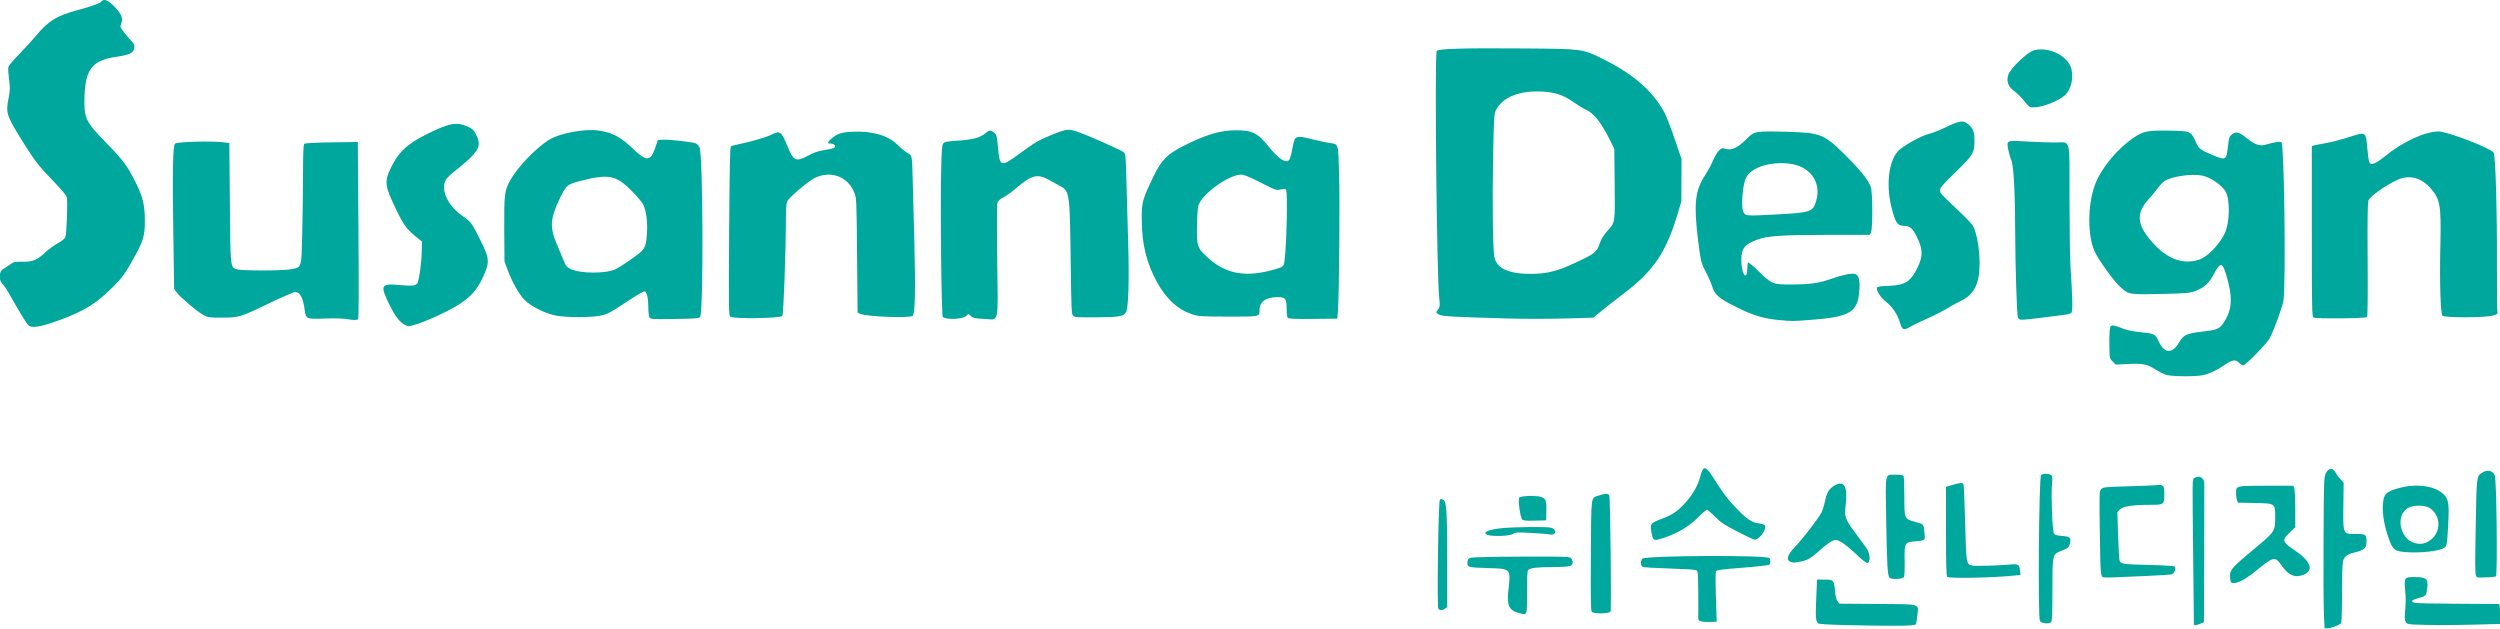
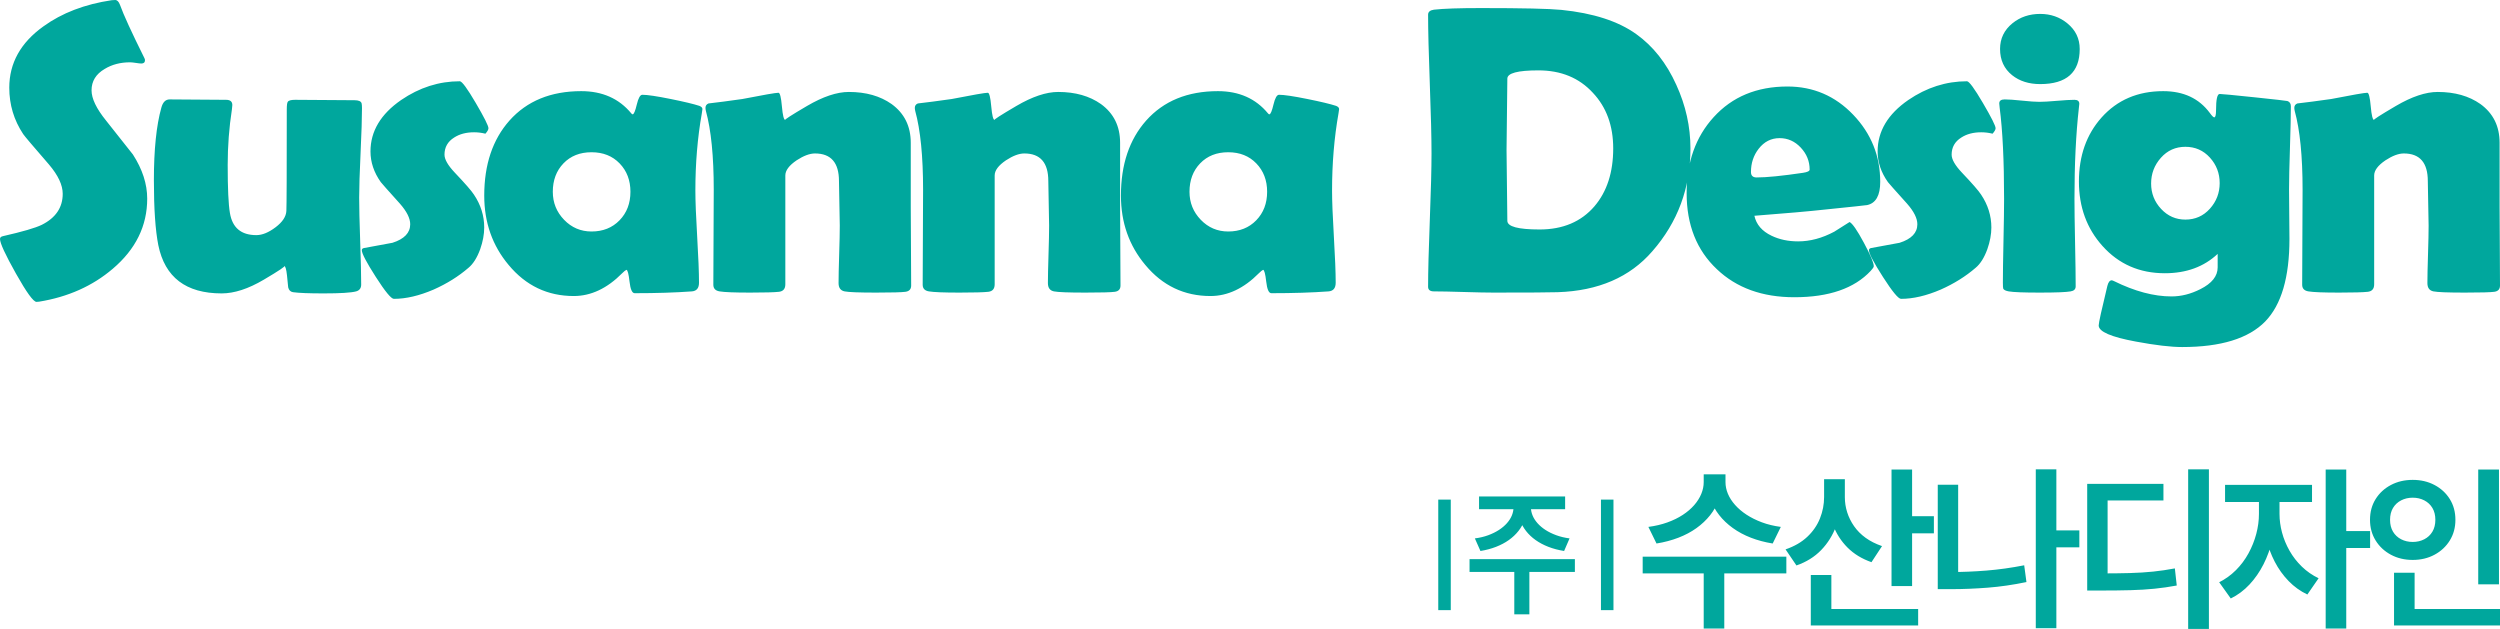
- <svg xmlns="http://www.w3.org/2000/svg" viewBox="0 0 1000 251.3" role="img" aria-label="주식회사 수산나디자인 Susanna Design">
-   <path fill="#00a79d" fill-rule="evenodd" d="M929.56,245.58C929.41,242.44 929.34,228.84 929.42,215.38C929.54,191.83 929.58,190.83 930.35,189.28C931.44,187.09 933.21,186.98 934.24,189.04C934.62,189.79 935.49,190.99 936.19,191.71L937.46,193.02L937.37,200.99C937.21,214.15 936.99,213.57 942.31,213.57C946.27,213.57 946.61,213.81 946.61,216.63C946.61,219.26 945.77,220.02 941.79,221C939.65,221.52 938.74,221.97 937.98,222.88C936.88,224.17 936.85,224.8 936.77,242.67C936.76,245.99 936.61,248.92 936.44,249.19C935.96,249.96 932.59,251.3 931.14,251.3L929.83,251.3L929.56,245.58ZM738.96,250.05C731.1,249.87 727.65,249.65 727.23,249.31C726.29,248.53 726.17,246.77 726.5,239.06L726.82,231.83L729.76,231.83C733.39,231.83 733.64,232.1 734.02,236.45C734.21,238.63 734.53,239.93 735.04,240.55L735.78,241.47L751.06,241.58C768.8,241.72 767.4,241.31 766.93,246.2C766.78,247.79 766.51,249.37 766.34,249.7C765.96,250.39 758.41,250.49 738.96,250.05ZM877.56,249.7C877.56,249.48 877.43,237.6 877.28,223.3C876.91,189.94 876.88,191.88 877.78,191.22C879.57,189.91 881.69,191.07 881.73,193.39C881.74,194.22 881.71,207.05 881.66,221.89L881.57,248.89L880.12,249.49C878.43,250.2 877.56,250.27 877.56,249.7ZM965.38,249.8C961.97,249.63 961.72,249.26 962.03,244.75C962.36,239.89 962.36,239.77 962.04,235.76C961.67,231.01 961.8,230.83 965.7,230.83C970.63,230.83 971.37,231.48 970.89,235.39C970.52,238.28 970.37,238.45 967.47,239.21C964.65,239.94 964.07,240.59 965.76,241.12C966.38,241.31 974.02,241.48 982.74,241.5C991.46,241.52 998.91,241.57 999.3,241.6C999.91,241.66 1000,242.15 1000,245.62L1000,249.57L990.67,249.83C981.5,250.09 970.73,250.08 965.38,249.8ZM815.97,248.39C815.12,247.07 815.56,190.92 816.43,190.05C817.11,189.37 819.08,189.31 820.23,189.93C821.01,190.34 821.04,190.6 820.79,193.64C820.39,198.44 820.96,212.62 821.59,213.48C821.95,213.97 822.86,214.23 824.8,214.37C828,214.61 828.54,215.13 827.96,217.41C827.55,219.03 827.43,219.13 824.22,220.45C820.96,221.79 820.96,221.8 820.96,236.16C820.96,245.09 820.83,248.46 820.47,248.82C819.6,249.69 816.63,249.41 815.97,248.39ZM680.13,248.48C679.51,248.23 679.24,247.81 679.29,247.2C679.33,246.7 679.34,242.27 679.31,237.37C679.25,229.26 679.18,228.42 678.53,228.07C678.14,227.86 673.3,227.56 667.79,227.4C662.28,227.24 657.45,226.95 657.07,226.75C656.2,226.3 656.13,224.3 656.95,223.48C658.23,222.2 706.97,221.97 707.78,223.24C708.3,224.06 708.23,225.45 707.65,225.91C707.37,226.13 702.57,226.66 696.98,227.09C689.24,227.68 686.72,228.01 686.43,228.45C686.21,228.8 686.17,232.45 686.33,237.66C686.48,242.4 686.62,246.83 686.64,247.49L686.67,248.7L683.86,248.78C682.32,248.82 680.64,248.69 680.13,248.48ZM607.31,245.13C603.59,244.11 602.7,242.13 603.34,236.33C604.35,227.27 604.55,227.48 594.96,227.22C587.02,227 586.81,226.93 587.01,224.64C587.09,223.72 587.38,223.37 588.32,223.08C588.98,222.88 598.15,222.68 608.72,222.65C627.3,222.6 627.94,222.63 628.49,223.38C629.41,224.64 629.21,225.98 628.03,226.43C627.47,226.64 624.26,226.82 620.91,226.83C614.79,226.84 612.09,227.17 611.25,228.01C610.94,228.32 610.8,231.19 610.8,236.97C610.8,246.65 611.02,246.14 607.31,245.13ZM636.7,244.69C636.32,244.23 636.24,239.04 636.35,222.02C636.51,197.28 636.23,199.3 639.67,198.16C642.22,197.32 643.36,197.34 643.72,198.21C644.14,199.22 644.61,243.74 644.22,244.58C643.77,245.53 637.47,245.62 636.7,244.69ZM575.32,243.37C574.74,242.28 575.34,200.49 575.95,199.88C576.33,199.51 576.65,199.54 577.39,200.03C578.66,200.86 578.88,204.82 578.88,226.66L578.88,242.83L577.99,243.45C576.82,244.28 575.79,244.25 575.32,243.37ZM892.25,232.6C892.12,232.26 892.01,231.16 892.01,230.17C892.01,227.88 893.03,226.78 902.05,219.26C909.9,212.72 910.07,212.46 910.08,207.09C910.08,201.26 910.22,201.36 901.86,201.2L895.18,201.07L894.8,200.07C894.59,199.52 894.42,198.28 894.42,197.31C894.42,194.25 894.24,194.3 906.5,194.3L917.32,194.3L917.71,195.33C917.93,195.9 918.11,199.62 918.11,203.61L918.11,210.86L915.9,212.98C912.66,216.1 912.82,216.71 917.73,220.01C924.29,224.42 925.7,228.1 921.5,229.86C918.04,231.31 915.42,230.2 912.56,226.1C909.98,222.4 909.55,222.5 901.87,228.75C897.14,232.59 892.9,234.29 892.25,232.6ZM755.85,231.11C755.01,230.26 754.78,226.43 754.46,207.34C754.15,188.57 753.85,189.88 758.33,189.88C760.1,189.88 761.21,190.06 761.42,190.39C761.6,190.66 761.74,194.36 761.74,198.6C761.74,207.66 761.69,207.54 766.19,208.79C769.57,209.73 769.43,209.56 769.77,213.05C770.09,216.36 770.34,216.13 765.76,216.56C761.87,216.93 761.72,217.22 761.85,224.32C761.91,227.57 761.79,230.49 761.58,230.8C761.01,231.66 756.64,231.9 755.85,231.11ZM778.88,230.75C778.52,230.39 778.4,225.79 778.4,212.5L778.4,194.73L780.44,194.13C784.2,193.01 785.08,192.95 785.4,193.76C785.55,194.17 785.85,201.18 786.07,209.34C786.49,225.74 786.5,225.76 789.04,226.24C790.38,226.49 799.15,226.24 804.3,225.8C807.27,225.54 807.74,225.84 808,228.14L808.21,229.96L806.05,230.19C797.4,231.11 779.61,231.48 778.88,230.75ZM841.36,230.93C840.23,230.68 840.17,229.91 839.93,212.93C839.71,196.75 839.72,196.41 840.51,195.62C841.26,194.87 842.02,194.79 850.71,194.54C855.87,194.4 861.09,194.19 862.3,194.08C865.43,193.79 865.72,194.09 865.72,197.64C865.72,201.84 865.61,201.93 860.14,201.93C852.93,201.93 849.05,202.53 847.9,203.83L846.94,204.91L847.23,214.35C847.4,219.55 847.69,224.1 847.88,224.46C848.5,225.62 849.49,225.75 859.58,225.98C865.74,226.13 869.65,226.38 869.92,226.64C870.58,227.31 869.65,229.51 868.6,229.76C868.12,229.88 863.48,230.17 858.29,230.4C844.92,231.01 842.12,231.1 841.36,230.93ZM991.07,230.95C989.96,230.67 989.94,230.09 990.29,210.36C990.64,190.19 990.61,190.46 992.9,189.06C995.01,187.77 996.86,188.16 997.9,190.1C998.63,191.48 999.07,230.36 998.35,230.59C997.47,230.86 991.85,231.14 991.07,230.95ZM716.33,224.81C714.32,224.02 714.87,221.97 717.97,218.79C720.86,215.82 727.57,207.12 728.58,205.02C729.03,204.09 729.68,202 730.02,200.38C730.71,197.08 731.61,195.55 733.6,194.33C737.56,191.88 739.15,194.42 738.29,201.8C737.7,206.85 737.9,207.43 742.28,213.38C744.15,215.93 746.09,218.58 746.58,219.25C748.13,221.39 748.3,225.21 746.83,225.21C746.48,225.21 744.61,223.71 742.69,221.88C738.55,217.94 735.73,215.98 734.21,215.98C733.03,215.98 730.7,217.57 727.06,220.88C724.56,223.15 722.61,224.24 720.37,224.6C719.5,224.74 718.43,224.92 717.98,225C717.54,225.08 716.8,224.99 716.33,224.81ZM961.74,220.8C957.78,220.4 957.08,219.79 955.48,215.35C953.82,210.76 952.9,205.58 953.13,202.05C953.41,197.54 954.41,196.55 960.14,195.08C966.9,193.35 974.15,194.44 977.38,197.67C979.52,199.81 979.75,201.43 979.21,211.01C978.83,217.88 978.77,218.18 977.82,219.01C976.14,220.45 967.61,221.4 961.74,220.8ZM971.34,216.58C976.45,213.58 976.76,206.5 971.93,203.24C970.18,202.06 965.63,201.95 963.48,203.03C958.1,205.73 959.65,215.34 965.75,217.18C967.82,217.8 969.58,217.61 971.34,216.58ZM660.77,213.87C659.85,209.72 660.09,209.27 664.01,207.8C668.81,206 670.68,204.8 673.71,201.58C676.9,198.21 679.18,194.27 680.14,190.51C681.26,186.14 682.21,186.2 685.15,190.82C689.5,197.63 690.61,199.12 694.06,202.79C698.55,207.56 700.64,209.01 703.6,209.38C704.85,209.54 705.89,209.89 706.01,210.19C706.7,211.98 703.38,216.28 701.65,215.84C701.14,215.71 698.01,214.2 694.7,212.49C689.61,209.85 688.26,208.95 685.99,206.65C684.51,205.16 683.06,203.93 682.76,203.93C682.47,203.93 681.24,204.95 680.03,206.18C675.97,210.35 671.62,213.06 665.83,215.03C661.65,216.45 661.33,216.38 660.77,213.87ZM595.04,213.96C592.63,212.99 595.37,211.75 601.06,211.24C606.44,210.75 618.9,210.65 620.4,211.07C622.95,211.79 622.4,214.42 619.83,213.76C619.28,213.62 616.03,213.36 612.61,213.18C606.87,212.88 606.28,212.91 605.13,213.61C603.76,214.45 596.85,214.68 595.04,213.96ZM608.89,207.79C608.06,206.95 607.11,199.64 607.75,198.99C608.41,198.34 614.07,198.14 616.15,198.7C618.33,199.28 618.69,200.19 618.54,204.7L618.43,208.15L613.95,208.26C610.44,208.35 609.35,208.25 608.89,207.79ZM866.66,149.98C865.63,149.71 863.58,148.69 862.09,147.73C858.86,145.62 857.1,145.29 850.79,145.61L846.3,145.84L845.07,144.61C843.87,143.41 843.84,143.28 843.76,139.23C843.66,133.43 843.85,130.72 844.38,130.37C844.96,129.98 846.21,130.26 849.28,131.48C850.85,132.1 853.32,132.6 856.3,132.9C861.95,133.46 862.03,133.51 863.57,136.75C865.8,141.48 868.97,141.59 871.61,137.03C873.4,133.95 874.61,133.38 881.01,132.63C887.01,131.94 887.87,131.56 889.59,128.88C892.97,123.62 893.16,118.77 890.37,109.55C888.94,104.85 888.03,104.86 885.56,109.6C883.63,113.3 881.71,115.05 878.02,116.44C876.03,117.19 874.62,117.33 866.52,117.53C851.42,117.9 851.6,117.93 848.04,114.71C845.77,112.67 839.95,104.72 838.17,101.24C834.84,94.74 834.92,81.29 838.32,73.08C841,66.62 847.2,59.28 853.62,54.97C857.37,52.45 859.11,52.12 867.68,52.26C876.28,52.41 876.34,52.43 878.33,56.82C879.58,59.55 880,59.89 884.85,61.95C890.33,64.28 890.55,64.16 891.16,58.61C891.53,55.29 891.72,54.68 892.62,53.89C894.28,52.46 895.52,52.73 898.63,55.21C902.02,57.91 903.84,58.55 906.2,57.88C910.13,56.75 912.11,56.47 912.6,56.96C913.71,58.07 914.39,113.55 913.38,120.1C912.94,122.92 909.77,131.63 907.79,135.42C906.76,137.4 898.22,146.13 897.31,146.13C896.9,146.13 896.14,145.67 895.62,145.12C894.3,143.71 892.99,143.86 890.2,145.75C886.52,148.23 883.58,149.62 880.98,150.11C877.83,150.69 868.99,150.61 866.66,149.98ZM759.97,128.99C758.98,125.69 756.99,122.74 754.34,120.65C752.21,118.97 750.41,116.15 750.81,115.12C751,114.63 751.97,114.47 755.59,114.34C762.07,114.11 764.34,112.63 767.11,106.82C769.21,102.4 769.17,99.8 766.89,95.07C765.11,91.35 763.96,90.33 761.59,90.33C758.93,90.33 758.07,89.01 756.52,82.6C754.22,73.09 755.71,63.2 759.98,59.73C762.83,57.42 768.85,54.22 771.62,53.55C773.03,53.2 776.2,51.95 778.66,50.75C783.82,48.24 785.33,48.04 787.22,49.63C789.27,51.36 789.82,52.79 789.78,56.4C789.73,61.24 789.29,61.97 782.2,68.87C777.09,73.85 775.99,75.12 775.99,76.05C775.99,77.28 776.1,77.39 783.88,84.73C786.35,87.05 788.73,89.57 789.17,90.34C790.58,92.75 791.82,99.58 791.84,104.98C791.86,113.58 789.75,117.8 784.07,120.5C782.61,121.2 780.27,122.48 778.88,123.36C777.49,124.23 774.04,125.99 771.21,127.26C768.39,128.52 765.27,130.04 764.28,130.62C761.4,132.3 760.91,132.12 759.97,128.99ZM11.19,129.97C10.41,129.1 6.6,122.77 3.52,117.22C2.73,115.79 1.61,114.17 1.04,113.64C-0.55,112.15 -0.48,108.77 1.15,107.72C1.79,107.32 3.07,106.45 4,105.81C5.55,104.72 5.94,104.63 8.92,104.7C12.96,104.78 14.92,103.99 18.04,101.03C19.27,99.86 21.51,98.21 23.01,97.37C24.8,96.37 25.89,95.48 26.16,94.79C26.66,93.52 27.13,80.45 26.73,78.88C26.57,78.24 24.53,75.78 21.95,73.1C15.52,66.46 13.92,64.41 9.04,56.58C2.57,46.19 2.26,45.25 3.42,39.3C4.05,36.04 4.07,35.2 3.61,31.72C3.33,29.57 3.21,27.35 3.35,26.79C3.49,26.23 5.4,23.96 7.59,21.74C9.78,19.52 12.87,16.14 14.47,14.23C19.36,8.37 22.62,6.34 30.55,4.19C36.85,2.48 39.89,1.39 40.56,0.59C41.5,-0.55 42.96,-0.08 45.18,2.06C48.19,4.96 49.31,7.16 48.66,8.94C48.39,9.68 48.17,10.48 48.17,10.7C48.17,11.18 51.14,15.02 52.71,16.57C53.61,17.45 53.82,17.97 53.72,19.14C53.55,21.12 51.86,21.96 46.49,22.73C37.03,24.09 34.18,27.62 33.81,38.38C33.51,47.22 34.13,48.56 42.36,57.01C49.24,64.06 50.85,66.21 54.11,72.67C57.13,78.66 57.9,81.81 57.94,88.32C57.97,94.14 57.38,96.21 53.89,102.57C50.11,109.45 48.73,111.34 44.5,115.45C38.2,121.58 33.69,124.35 24.3,127.85C16.26,130.85 12.54,131.45 11.19,129.97ZM161.55,129.71C159.6,128.53 157.87,126.18 155.75,121.84C151.94,114.07 152.32,113.32 159.75,114.01C164.9,114.48 166.41,114.31 167,113.2C167.68,111.95 168.62,104.96 168.69,100.71L168.76,96.59L166.98,95.17C162.74,91.77 161.52,90.16 158.59,84.08C153.95,74.47 153.7,72.78 156.14,67.57C159.22,60.98 162.88,57.5 170.81,53.61C180.06,49.09 182.62,48.64 187.31,50.76C189.04,51.54 189.52,52.02 190.42,53.82C192.86,58.7 191.66,60.69 181.3,68.96C180.39,69.69 179.25,70.77 178.75,71.36C175.8,74.96 178.7,82.02 184.89,86.3C188.46,88.77 188.68,89.07 192.3,96.37C195.89,103.6 195.96,104.96 193.02,111.2C190.82,115.85 188.53,118.47 184.07,121.45C178.59,125.09 166.21,130.48 163.33,130.47C163.03,130.47 162.23,130.13 161.55,129.71ZM711.76,128.03C705.42,127.43 701.43,126.24 694.91,123.01C687.45,119.31 686.02,118.1 684.84,114.49C684.36,113.01 683.28,110.54 682.44,108.99C680.48,105.37 680.23,104.35 679.19,95.72C677.46,81.47 678.03,76.28 681.96,70.22C683.03,68.58 684.31,66.26 684.83,65.05C686.76,60.53 688.31,58.8 689.88,59.44C692.39,60.44 695.19,59.16 698.97,55.27C701.67,52.51 702.43,52.38 714.55,52.71C728.35,53.09 729.63,53.61 738.29,62.22C744.31,68.21 747.37,72.06 748.34,74.87C749.09,77.05 749.12,91.71 748.37,93.03L747.86,93.94L732.52,93.94C712.19,93.95 706.75,94.32 702.51,96C697.36,98.04 696.29,99.73 696.57,105.39C696.82,110.22 698.92,112.19 698.92,107.59C698.92,106.29 699.07,105.13 699.27,105.01C699.46,104.89 701.31,106.43 703.38,108.44C708.87,113.76 709,113.81 716.78,113.79C724.04,113.76 727.81,113.23 732.41,111.56C736.61,110.03 740.91,109.15 742.06,109.59C743.55,110.15 744.03,112.01 743.74,116.06C743.1,125.08 740.18,126.79 723.2,128.04C717.04,128.5 716.71,128.5 711.76,128.03ZM138.3,127.58C136.97,127.37 133.13,127.3 129.76,127.42C122.58,127.68 122.34,127.58 121.88,124.01C121.24,119.09 120.03,116.82 118.06,116.82C117.44,116.82 112.85,118.8 107.85,121.23C96.27,126.83 95.58,127.05 88.72,127.05C83.7,127.06 83.16,126.98 81.42,126.05C79.01,124.76 72.03,118.86 70.69,116.97L69.65,115.52L69.33,93.79C68.95,67.91 69.13,58.36 70.02,57.47C70.75,56.74 84.2,56.32 88.92,56.88L91.73,57.21L91.94,81.09C92.17,107.15 92.12,106.66 94.49,107.66C96.16,108.36 113.17,108.37 116.61,107.67C120.72,106.83 120.54,107.4 120.88,93.85C121.04,87.39 121.19,76.65 121.21,70C121.23,60.84 121.36,57.81 121.74,57.5C122.04,57.25 126.42,57.03 132.68,56.95L143.12,56.8L143.38,91.93C143.55,115.68 143.51,127.22 143.23,127.56C142.76,128.13 141.76,128.13 138.3,127.58ZM808.03,127.79C807.65,127.69 807.24,127.3 807.12,126.91C806.76,125.76 806.12,106.04 806.1,95.14C806.06,77.53 805.5,66.37 804.55,64.14C804.1,63.1 803.53,61.14 803.28,59.77C802.61,56.08 802.52,56.12 810.73,56.6C814.48,56.82 819.5,57 821.89,57C828.5,57.01 827.78,54.31 827.79,79C827.8,90.64 827.97,102.87 828.18,106.18C829.02,119.43 829.13,124.39 828.61,125.02C828.34,125.34 827.36,125.71 826.44,125.83C810.27,127.92 809.02,128.05 808.03,127.79ZM259.76,126.91C259.53,126.47 259.33,124.69 259.33,122.97C259.33,119.43 258.76,116.88 257.9,116.55C257.57,116.43 255.12,117.78 252.2,119.72C243.87,125.23 243.12,125.64 240.21,126.26C236.52,127.04 226.65,127.04 222.54,126.26C218.08,125.41 212.51,122.64 209.82,119.94C207.56,117.67 204.85,112.82 202.91,107.59L201.79,104.58L201.7,91.93C201.61,77.79 201.79,76.26 204.15,72.01C207.14,66.64 214.87,58.69 220.05,55.67C224.23,53.22 234.08,51.45 239.33,52.2C244.96,53 248.24,54.74 253.36,59.66C258.6,64.7 260.26,64.57 262.14,58.98L263.15,56L264.95,55.89C267.67,55.71 277.56,56.85 278.51,57.44C278.97,57.73 279.56,58.43 279.83,58.99C281.23,61.98 281.42,125.42 280.03,126.8C279.47,127.37 278.02,127.48 269.79,127.59C260.54,127.71 260.18,127.68 259.76,126.91ZM378.76,127.39C378.1,127.28 377.36,127.02 377.12,126.83C376.58,126.38 376.1,84.88 376.45,68.92C376.64,59.89 376.79,58.02 377.32,57.37C377.86,56.71 378.78,56.54 383.38,56.24C389.26,55.85 392.05,55.08 394.24,53.23C395.77,51.95 396.29,51.93 397.67,53.12C398.68,53.99 398.78,54.38 399.21,59.14C399.91,66.85 400.34,66.97 407.91,61.39C413.86,57.01 415.84,55.86 421.14,53.76C426.6,51.6 427.3,51.51 430.61,52.58C434.83,53.95 448.93,60.21 449.66,61.04C450.21,61.66 450.35,63.45 450.57,72.34C450.72,78.15 451.03,89.31 451.27,97.15C451.72,111.94 451.38,123.05 450.43,124.83C449.51,126.55 447.86,126.85 438.58,126.93C430.88,126.99 429.84,126.92 429.23,126.31C428.61,125.69 428.52,123.66 428.27,104.06C427.93,77.16 427.83,76.46 424.07,74.42C423.22,73.96 421.27,72.89 419.74,72.04C414.93,69.38 412.76,69.91 406.4,75.31C404.7,76.76 402.43,78.39 401.36,78.93C400.15,79.54 399.26,80.31 399.01,80.96C398.75,81.64 398.71,89.8 398.89,104.14C399.22,130.46 399.81,127.88 393.5,127.55C389.89,127.37 389.21,127.22 388.37,126.43L387.39,125.51L386.45,126.4C385.46,127.33 381.48,127.84 378.76,127.39ZM515.13,127.18C514.84,126.89 514.65,125.49 514.65,123.65C514.65,119.43 514.18,118.82 510.92,118.85C506.28,118.89 503.81,120.71 503.81,124.08C503.81,126.71 504,126.67 491.13,126.64C480.35,126.61 479.34,126.54 476.89,125.73C471.17,123.85 466.57,119.65 462.86,112.96C458.58,105.23 456.73,97.64 456.7,87.72C456.68,80.8 456.93,79.88 461.35,70.68C464.52,64.08 466.78,61.74 473.2,58.47C482.16,53.91 487.97,52.15 494.19,52.12C500.92,52.1 503.07,53.16 507.52,58.7C510.83,62.83 513.56,64.91 515.03,64.44C515.87,64.17 516.22,63.21 517.07,58.81C517.98,54.13 518.2,54.04 525.09,55.76C527.63,56.39 530.64,57.04 531.78,57.19C535.49,57.7 535.28,57.01 535.65,69.92C535.98,81.25 535.66,117.55 535.18,124.05L534.93,127.46L525.27,127.56C518.18,127.63 515.49,127.53 515.13,127.18ZM602.77,127.38C581.1,126.76 576.98,126.53 575.74,125.89C574.24,125.11 574.24,125.13 575.26,123.73C575.99,122.73 576.03,122.34 575.67,118.97C574.69,109.61 573.81,22.66 574.68,20.4C575.03,19.49 585.37,19.18 609.8,19.38C633.06,19.56 633,19.55 641.11,23.57C653.4,29.67 661.04,36.31 665.74,44.96C666.51,46.4 668.38,51.18 669.88,55.6L672.61,63.63L672.58,72.06L672.55,80.49L671.06,85.51C666.46,100.94 661.37,108.45 649.38,117.51C646.27,119.86 642.28,122.97 640.53,124.42L637.34,127.06L628.89,127.32C620.48,127.57 610.44,127.6 602.77,127.38ZM925.38,126.99C924.79,126.56 924.73,123.36 924.73,92.48L924.73,58.43L925.73,58.15C926.28,58 928.45,57.57 930.55,57.21C932.65,56.84 936.55,55.84 939.22,54.97C946.54,52.59 946.29,52.44 946.96,59.68C947.41,64.47 947.61,65.27 948.41,65.58C949.15,65.86 951.42,64.65 953.72,62.73C960.68,56.92 969.95,52.59 975.44,52.59C978.94,52.59 995.87,59.1 997.45,61.05C998.19,61.96 998.85,83.92 998.77,105.18C998.74,115.67 998.83,124.55 998.98,124.92C999.21,125.47 998.86,125.72 997.15,126.23C994.21,127.1 977.87,127.15 977.01,126.29C976.2,125.48 975.82,113.01 976.14,98.47C976.51,81.98 976.1,79.61 972.11,75.17C968.31,70.94 963.59,69.81 958.85,71.99C954.13,74.16 947.9,78.62 947.38,80.19C947.04,81.22 946.95,87.67 947.06,104.01C947.16,118.62 947.07,126.55 946.81,126.8C946.18,127.4 926.18,127.58 925.38,126.99ZM292.13,126.68C291.49,126.03 291.46,123.81 291.66,92.41C291.83,66.83 292,58.77 292.37,58.53C292.64,58.37 293.85,58.03 295.06,57.79C299.7,56.87 306.48,54.92 308.35,53.98C312.04,52.1 312.49,52.4 314.94,58.41C317.41,64.45 318.42,64.91 323.34,62.21C325.55,61 327.15,60.45 329.73,60.04C333.48,59.43 334,59.23 334,58.43C334,57.84 333.14,57.41 331.96,57.41C330.82,57.41 331.02,56.84 332.67,55.39C334.83,53.49 336.54,52.93 340.82,52.7C348.76,52.28 355.29,54.16 359.07,57.97C360.41,59.32 362.19,60.78 363.02,61.22C364.9,62.21 364.81,61.73 365.1,72.66C365.23,77.63 365.51,88.37 365.73,96.53C366.25,115.82 366.03,125.64 365.06,126.35C363.69,127.35 346.49,126.66 344.04,125.51L343.03,125.04L342.83,102.16C342.62,79.48 342.61,79.27 341.7,76.99C339.13,70.59 332.23,68.06 325.87,71.2C323.22,72.51 315.5,79.07 314.85,80.57C314.55,81.26 314.36,83.84 314.36,87.31C314.33,101.29 313.42,125.86 312.91,126.4C312.03,127.35 293.05,127.6 292.13,126.68ZM507.43,108.4C511.75,107.36 512.98,106.86 513.47,105.94C514.46,104.09 515.29,76.76 514.38,75.84C514.02,75.48 513.48,75.47 512.22,75.79C510.57,76.21 510.39,76.14 504.26,73.03C499.49,70.61 497.61,69.86 496.39,69.86C491.39,69.89 480.54,77.8 479.33,82.29C479.07,83.25 478.83,87.02 478.79,90.69C478.71,98.37 478.94,99.11 482.4,102.41C489.47,109.15 496.92,110.93 507.43,108.4ZM619.31,108.96C623.18,108.16 625.61,107.26 631.87,104.3C637.81,101.5 638.81,100.63 639.9,97.36C640.49,95.58 641.38,94.16 643.1,92.22C646.1,88.84 646.02,89.39 645.86,72.83L645.72,59.55L644.04,56.16C640.51,49.04 637.5,45.23 634.28,43.82C633.29,43.38 631.04,42.01 629.28,40.77C625.44,38.07 622.21,36.96 617.22,36.65C608.02,36.08 601.18,38.73 598.44,43.93C597.61,45.5 597.56,46.29 597.24,63.03C596.9,80.81 597.13,99.55 597.73,102.71C598.35,106.01 600.77,107.96 605.47,108.98C608.94,109.74 615.61,109.73 619.31,108.96ZM246.05,107.76C248.38,106.7 255.37,101.85 256.8,100.31C258.13,98.87 258.55,97.35 258.8,93.15C259.07,88.64 258.46,84.12 257.26,81.76C256.79,80.84 254.67,78.35 252.55,76.22C246.45,70.1 243.47,69.51 232.62,72.25C226.83,73.71 226.51,73.98 223.77,79.7C220.08,87.41 219.86,90.94 222.67,97.55C223.56,99.65 224.78,102.58 225.39,104.06C226.36,106.44 226.7,106.85 228.27,107.61C232.07,109.45 242.16,109.53 246.05,107.76ZM879.57,103.9C882.84,102.87 887.44,98.2 889.82,93.5C891.86,89.48 892.13,80.26 890.31,76.73C889.02,74.23 884.25,70.93 880.91,70.24C876.74,69.38 868.58,70.56 865.8,72.43C865.09,72.9 863.88,74.17 863.11,75.25C862.33,76.33 860.69,78.32 859.46,79.68C854.38,85.25 854.69,89.75 860.63,96.6C866.63,103.53 872.97,105.97 879.57,103.9ZM711.36,85.73C724.26,85.04 725.21,84.7 726.48,80.34C728.68,72.77 723.92,66.3 715.51,65.43C707.58,64.61 700.33,67.06 698.36,71.22C697.02,74.04 696.35,82.91 697.34,84.75C698.25,86.46 698.13,86.45 711.36,85.73ZM810.24,41.07C808.34,38.72 807.06,37.45 805.19,36.02C803.25,34.56 802.56,32.39 803.27,30.04C804.06,27.38 811.07,20.71 813.74,20.07C819.77,18.62 827.33,22.49 828.57,27.65C829.49,31.49 828.35,35.99 825.92,38.13C823.21,40.51 816.91,42.95 813.51,42.95C811.91,42.95 811.63,42.79 810.24,41.07Z" />
+ <svg xmlns="http://www.w3.org/2000/svg" viewBox="0 0 2421.4 609.1" role="img" aria-label="주식회사 수산나디자인 Susanna Design">
+   <g fill="#00A79D">
+     <path d="M142.578 192.383Q142.578 232.031 109.18 260.352Q79.883 285.352 37.891 292.188Q36.328 292.383 35.352 292.383Q30.859 292.383 15.43 264.941Q0.0 237.5 0.0 231.445Q0.0 229.297 2.93 228.711Q31.25 222.266 40.43 217.773Q60.742 207.617 60.742 187.695Q60.742 175.0 47.461 159.375Q24.414 132.812 22.461 129.883Q8.984 109.57 8.984 84.961Q8.984 49.219 41.992 25.586Q68.945 6.055 108.203 0.195Q110.352 0.0 111.523 0.0Q114.453 0.0 116.211 4.688Q121.289 18.945 139.844 56.25Q140.43 57.422 140.43 58.203Q140.43 61.523 136.914 61.523Q135.352 61.523 131.641 60.938Q127.93 60.352 125.977 60.352Q111.914 60.352 101.367 66.797Q88.672 74.219 88.672 87.5Q88.672 99.414 102.734 116.797Q127.539 148.047 128.711 149.609Q142.578 171.094 142.578 192.383ZM350.609 104.688Q350.609 119.141 349.242 148.047Q347.875 176.953 347.875 191.406Q347.875 205.469 348.852 233.594Q349.828 261.719 349.828 275.586Q349.828 280.859 344.945 282.227Q337.523 284.18 313.5 284.18Q292.211 284.18 283.812 283.008Q280.102 282.422 279.125 278.32Q278.539 272.461 277.953 266.602Q276.977 257.617 275.219 257.617Q277.953 257.617 255.492 270.898Q233.031 284.18 214.672 284.18Q162.914 284.18 153.344 237.5Q149.047 215.82 149.047 174.609Q149.047 130.078 156.273 104.297Q158.422 96.289 164.281 96.289Q173.266 96.289 191.625 96.484Q209.984 96.68 218.969 96.68Q225.023 96.68 225.023 101.758Q225.023 103.125 224.633 105.859Q220.531 132.422 220.531 159.766Q220.531 193.75 222.68 206.25Q226.195 227.734 248.266 227.734Q256.859 227.734 266.918 220.117Q276.977 212.5 277.367 204.297Q277.758 197.07 277.758 106.25Q277.758 99.805 278.734 98.633Q279.906 96.68 285.766 96.68Q295.336 96.68 314.574 96.875Q333.812 97.07 343.383 97.07Q349.242 97.07 350.219 100.0Q350.609 101.562 350.609 104.688ZM473.094 124.219Q473.094 126.172 470.164 129.492Q464.695 128.125 459.227 128.125Q447.703 128.125 439.891 133.203Q430.516 139.062 430.516 149.805Q430.516 156.641 440.477 167.188Q455.516 183.008 459.031 188.477Q468.992 203.32 468.992 220.312Q468.992 230.273 465.086 241.406Q460.594 253.711 453.758 259.375Q439.305 271.875 419.969 280.469Q399.07 289.453 381.492 289.453Q377.586 289.453 364.012 268.262Q350.438 247.07 350.438 242.383Q350.438 240.625 352.586 240.234Q366.258 237.695 380.125 235.156Q397.312 229.688 397.312 217.188Q397.312 208.594 387.352 197.266Q369.578 177.539 368.797 176.367Q358.836 162.305 358.836 146.68Q358.836 117.383 388.523 96.875Q415.086 78.711 445.359 78.711Q448.484 78.711 460.789 99.707Q473.094 120.703 473.094 124.219ZM673.508 184.57Q673.508 199.609 675.266 229.297Q677.023 258.984 677.023 273.828Q677.023 281.641 670.188 282.227Q645.969 283.984 614.719 283.984Q611.008 283.984 609.738 272.754Q608.469 261.523 606.711 261.328Q605.148 262.109 602.609 264.648Q580.734 286.719 555.734 286.719Q517.648 286.719 492.648 256.641Q469.016 228.516 469.016 189.453Q469.016 144.336 493.43 116.797Q518.82 88.281 562.961 88.281Q593.625 88.281 611.398 109.766Q612.18 110.742 612.766 110.742Q614.523 110.742 616.77 101.27Q619.016 91.797 622.141 91.797Q629.367 91.797 649.68 95.898Q669.016 99.805 677.414 102.539Q680.344 103.711 680.344 105.664Q680.344 106.445 679.758 109.766Q673.508 145.117 673.508 184.57ZM610.617 185.742Q610.617 169.141 600.168 158.301Q589.719 147.461 572.922 147.461Q556.125 147.461 545.773 158.203Q535.422 168.945 535.422 185.742Q535.422 201.562 546.359 212.891Q557.297 224.219 572.922 224.219Q589.523 224.219 600.07 213.379Q610.617 202.539 610.617 185.742ZM882.516 276.562Q882.516 281.836 877.047 282.617Q871.578 283.398 848.531 283.398Q823.922 283.398 818.062 282.227Q812.203 281.055 812.203 274.219Q812.203 265.039 812.789 246.484Q813.375 227.93 813.375 218.555Q813.375 211.328 812.984 196.973Q812.594 182.617 812.594 175.391Q812.594 148.633 789.352 148.633Q781.734 148.633 771.578 155.273Q760.641 162.695 760.641 169.922V275.391Q760.641 281.836 754.586 282.617Q747.75 283.398 726.656 283.398Q703.805 283.398 696.969 282.227Q690.914 281.25 690.914 275.781Q690.914 260.547 691.109 229.883Q691.305 199.219 691.305 183.789Q691.305 135.156 683.688 107.422Q683.297 105.664 683.297 104.492Q683.297 101.367 686.227 100.195Q698.531 98.828 719.039 95.898Q750.094 89.844 754.0 89.844Q756.148 89.844 757.32 103.027Q758.492 116.211 760.641 116.211Q758.492 116.211 781.637 102.637Q804.781 89.062 822.164 89.062Q846.969 89.062 863.57 100.781Q882.125 114.258 882.125 138.281V200.586Q882.125 213.281 882.32 238.574Q882.516 263.867 882.516 276.562ZM1085.273 276.562Q1085.273 281.836 1079.805 282.617Q1074.336 283.398 1051.289 283.398Q1026.68 283.398 1020.82 282.227Q1014.961 281.055 1014.961 274.219Q1014.961 265.039 1015.547 246.484Q1016.133 227.93 1016.133 218.555Q1016.133 211.328 1015.742 196.973Q1015.352 182.617 1015.352 175.391Q1015.352 148.633 992.109 148.633Q984.492 148.633 974.336 155.273Q963.398 162.695 963.398 169.922V275.391Q963.398 281.836 957.344 282.617Q950.508 283.398 929.414 283.398Q906.562 283.398 899.727 282.227Q893.672 281.25 893.672 275.781Q893.672 260.547 893.867 229.883Q894.062 199.219 894.062 183.789Q894.062 135.156 886.445 107.422Q886.055 105.664 886.055 104.492Q886.055 101.367 888.984 100.195Q901.289 98.828 921.797 95.898Q952.852 89.844 956.758 89.844Q958.906 89.844 960.078 103.027Q961.25 116.211 963.398 116.211Q961.25 116.211 984.395 102.637Q1007.539 89.062 1024.922 89.062Q1049.727 89.062 1066.328 100.781Q1084.883 114.258 1084.883 138.281V200.586Q1084.883 213.281 1085.078 238.574Q1085.273 263.867 1085.273 276.562ZM1290.18 184.57Q1290.18 199.609 1291.938 229.297Q1293.695 258.984 1293.695 273.828Q1293.695 281.641 1286.859 282.227Q1262.641 283.984 1231.391 283.984Q1227.68 283.984 1226.41 272.754Q1225.141 261.523 1223.383 261.328Q1221.82 262.109 1219.281 264.648Q1197.406 286.719 1172.406 286.719Q1134.32 286.719 1109.32 256.641Q1085.688 228.516 1085.688 189.453Q1085.688 144.336 1110.102 116.797Q1135.492 88.281 1179.633 88.281Q1210.297 88.281 1228.07 109.766Q1228.852 110.742 1229.438 110.742Q1231.195 110.742 1233.441 101.27Q1235.688 91.797 1238.812 91.797Q1246.039 91.797 1266.352 95.898Q1285.688 99.805 1294.086 102.539Q1297.016 103.711 1297.016 105.664Q1297.016 106.445 1296.43 109.766Q1290.18 145.117 1290.18 184.57ZM1227.289 185.742Q1227.289 169.141 1216.84 158.301Q1206.391 147.461 1189.594 147.461Q1172.797 147.461 1162.445 158.203Q1152.094 168.945 1152.094 185.742Q1152.094 201.562 1163.031 212.891Q1173.969 224.219 1189.594 224.219Q1206.195 224.219 1216.742 213.379Q1227.289 202.539 1227.289 185.742ZM1637.297 143.75Q1637.297 201.172 1600.383 243.359Q1567.766 281.055 1508.781 283.008Q1497.453 283.398 1446.477 283.398Q1436.906 283.398 1417.668 282.812Q1398.43 282.227 1388.859 282.227Q1383.195 282.227 1383.195 277.734Q1383.195 256.25 1384.855 213.184Q1386.516 170.117 1386.516 148.633Q1386.516 126.172 1384.855 81.348Q1383.195 36.523 1383.195 14.258Q1383.195 10.156 1388.859 9.375Q1402.727 7.812 1434.367 7.812Q1494.523 7.812 1512.297 9.57Q1558.586 14.258 1584.758 33.008Q1609.367 50.586 1623.625 82.227Q1637.297 112.109 1637.297 143.75ZM1562.492 143.75Q1562.492 110.742 1542.766 89.844Q1522.844 68.164 1490.031 68.164Q1459.953 68.164 1459.953 76.172Q1459.953 87.695 1459.562 110.84Q1459.172 133.984 1459.172 145.508Q1459.172 156.836 1459.562 179.59Q1459.953 202.344 1459.953 213.867Q1459.953 222.266 1491.203 222.266Q1524.992 222.266 1544.328 199.805Q1562.492 178.516 1562.492 143.75ZM1821.109 176.172Q1821.109 195.898 1808.414 198.633Q1806.266 199.023 1767.984 202.93Q1744.938 205.469 1699.234 208.984Q1701.969 221.68 1715.836 228.32Q1727.164 233.789 1741.617 233.789Q1759.0 233.789 1776.578 224.414Q1784.0 219.727 1791.422 215.039Q1795.523 216.992 1805.191 234.961Q1814.859 252.93 1814.859 257.812Q1814.859 259.18 1811.93 262.305Q1788.102 287.891 1737.906 287.891Q1691.422 287.891 1662.906 260.742Q1633.609 233.203 1633.609 187.109Q1633.609 142.188 1659.781 113.477Q1686.734 83.789 1731.266 83.789Q1768.766 83.789 1794.938 111.133Q1821.109 138.477 1821.109 176.172ZM1752.75 164.258Q1752.75 152.148 1744.156 142.969Q1735.562 133.789 1723.648 133.789Q1711.344 133.789 1703.336 144.141Q1695.914 153.711 1695.914 166.602Q1695.914 171.875 1701.383 171.875Q1715.836 171.875 1746.305 167.383Q1752.75 166.406 1752.75 164.258ZM1932.852 124.219Q1932.852 126.172 1929.922 129.492Q1924.453 128.125 1918.984 128.125Q1907.461 128.125 1899.648 133.203Q1890.273 139.062 1890.273 149.805Q1890.273 156.641 1900.234 167.188Q1915.273 183.008 1918.789 188.477Q1928.75 203.32 1928.75 220.312Q1928.75 230.273 1924.844 241.406Q1920.352 253.711 1913.516 259.375Q1899.062 271.875 1879.727 280.469Q1858.828 289.453 1841.25 289.453Q1837.344 289.453 1823.77 268.262Q1810.195 247.07 1810.195 242.383Q1810.195 240.625 1812.344 240.234Q1826.016 237.695 1839.883 235.156Q1857.07 229.688 1857.07 217.188Q1857.07 208.594 1847.109 197.266Q1829.336 177.539 1828.555 176.367Q1818.594 162.305 1818.594 146.68Q1818.594 117.383 1848.281 96.875Q1874.844 78.711 1905.117 78.711Q1908.242 78.711 1920.547 99.707Q1932.852 120.703 1932.852 124.219ZM2014.32 47.461Q2014.32 81.445 1976.039 81.445Q1959.633 81.445 1948.891 72.852Q1937.172 63.477 1937.172 47.461Q1937.172 32.227 1949.281 22.461Q1960.414 13.477 1976.039 13.477Q1991.273 13.477 2002.406 22.656Q2014.32 32.422 2014.32 47.461ZM2009.242 192.578Q2009.242 206.836 2009.828 235.059Q2010.414 263.281 2010.414 277.344Q2010.414 281.445 2005.531 282.227Q1998.891 283.398 1975.648 283.398Q1952.211 283.398 1945.57 282.227Q1941.273 281.445 1940.297 279.688Q1939.906 278.906 1939.906 273.828Q1939.906 260.352 1940.492 233.301Q1941.078 206.25 1941.078 192.578Q1941.078 137.109 1936.781 104.297Q1936.391 101.172 1936.391 100.195Q1936.391 96.289 1941.664 96.289Q1947.133 96.289 1958.363 97.461Q1969.594 98.633 1975.258 98.633Q1980.922 98.633 1992.25 97.656Q2003.578 96.68 2009.242 96.68Q2013.93 96.68 2013.93 100.586Q2013.93 101.367 2013.539 104.297Q2009.242 142.383 2009.242 192.578ZM2217.469 231.445Q2217.469 287.109 2194.031 311.328Q2169.812 336.133 2113.562 336.133Q2097.156 336.133 2068.836 330.859Q2032.703 324.219 2032.703 315.234Q2032.703 311.523 2041.102 276.953Q2042.469 271.484 2045.398 271.484Q2046.375 271.68 2047.547 272.266Q2077.625 287.109 2103.211 287.109Q2117.273 287.109 2131.141 280.078Q2147.938 271.68 2147.938 258.984V245.898Q2128.016 264.648 2096.766 264.648Q2060.047 264.648 2036.414 238.281Q2013.562 212.891 2013.562 175.781Q2013.562 138.477 2035.438 113.867Q2058.289 88.281 2095.203 88.281Q2124.695 88.281 2140.32 109.375Q2143.445 113.672 2144.617 113.672Q2146.375 113.672 2146.375 106.641Q2146.375 91.016 2149.891 91.016Q2153.016 91.016 2183.68 94.238Q2214.344 97.461 2215.516 97.852Q2218.836 99.023 2218.836 102.93Q2218.836 116.406 2217.957 143.164Q2217.078 169.922 2217.078 183.398Q2217.078 191.406 2217.273 207.422Q2217.469 223.438 2217.469 231.445ZM2149.891 177.344Q2149.891 163.086 2140.418 152.637Q2130.945 142.188 2116.688 142.188Q2102.43 142.188 2092.957 152.832Q2083.484 163.477 2083.484 177.734Q2083.484 191.992 2093.152 202.344Q2102.82 212.695 2116.688 212.695Q2130.945 212.695 2140.418 202.148Q2149.891 191.602 2149.891 177.344ZM2421.398 276.562Q2421.398 281.836 2415.93 282.617Q2410.461 283.398 2387.414 283.398Q2362.805 283.398 2356.945 282.227Q2351.086 281.055 2351.086 274.219Q2351.086 265.039 2351.672 246.484Q2352.258 227.93 2352.258 218.555Q2352.258 211.328 2351.867 196.973Q2351.477 182.617 2351.477 175.391Q2351.477 148.633 2328.234 148.633Q2320.617 148.633 2310.461 155.273Q2299.523 162.695 2299.523 169.922V275.391Q2299.523 281.836 2293.469 282.617Q2286.633 283.398 2265.539 283.398Q2242.688 283.398 2235.852 282.227Q2229.797 281.25 2229.797 275.781Q2229.797 260.547 2229.992 229.883Q2230.188 199.219 2230.188 183.789Q2230.188 135.156 2222.57 107.422Q2222.18 105.664 2222.18 104.492Q2222.18 101.367 2225.109 100.195Q2237.414 98.828 2257.922 95.898Q2288.977 89.844 2292.883 89.844Q2295.031 89.844 2296.203 103.027Q2297.375 116.211 2299.523 116.211Q2297.375 116.211 2320.52 102.637Q2343.664 89.062 2361.047 89.062Q2385.852 89.062 2402.453 100.781Q2421.008 114.258 2421.008 138.281V200.586Q2421.008 213.281 2421.203 238.574Q2421.398 263.867 2421.398 276.562Z" />
+     <path d="M1393.04 483.88h12.12v107.08h-12.12ZM1550.62 483.88h12.12v107.08h-12.12ZM1465.946 487.398H1478.714V491.33Q1478.714 497.751 1476.689 503.518Q1474.663 509.284 1470.734 514.264Q1466.805 519.245 1461.341 523.111Q1455.878 526.977 1448.941 529.664Q1442.004 532.35 1433.901 533.661L1428.498 521.473Q1435.62 520.555 1441.452 518.393Q1447.283 516.23 1451.826 513.282Q1456.369 510.333 1459.561 506.729Q1462.753 503.125 1464.35 499.193Q1465.946 495.261 1465.946 491.33ZM1470.12 487.398H1482.766V491.33Q1482.766 495.261 1484.362 499.193Q1485.958 503.125 1489.151 506.729Q1492.343 510.333 1496.886 513.282Q1501.428 516.23 1507.322 518.393Q1513.215 520.555 1520.213 521.473L1514.934 533.661Q1506.708 532.35 1499.771 529.664Q1492.834 526.977 1487.37 523.111Q1481.907 519.245 1478.039 514.264Q1474.172 509.284 1472.146 503.518Q1470.12 497.751 1470.12 491.33ZM1466.682 550.305H1481.293V594.995H1466.682ZM1423.342 541.524H1525.37V553.975H1423.342ZM1432.55 480.845H1515.916V493.164H1432.55ZM1650.142 459.437H1667.557V466.972Q1667.557 475.847 1664.71 483.968Q1661.863 492.089 1656.337 499.039Q1650.812 505.988 1643.109 511.514Q1635.406 517.04 1625.61 520.807Q1615.814 524.575 1604.428 526.417L1596.557 510.342Q1606.604 509.002 1614.977 505.988Q1623.35 502.974 1629.88 498.704Q1636.411 494.434 1640.932 489.243Q1645.453 484.052 1647.797 478.358Q1650.142 472.665 1650.142 466.972ZM1653.826 459.437H1671.241V466.972Q1671.241 472.665 1673.585 478.275Q1675.929 483.884 1680.534 489.075Q1685.139 494.266 1691.67 498.536Q1698.2 502.806 1706.489 505.904Q1714.778 509.002 1724.825 510.342L1716.955 526.417Q1705.568 524.575 1695.856 520.807Q1686.144 517.04 1678.357 511.43Q1670.571 505.82 1665.129 498.871Q1659.686 491.922 1656.756 483.884Q1653.826 475.847 1653.826 466.972ZM1650.142 551.702H1670.068V608.803H1650.142ZM1591.032 539.143H1730.183V555.386H1591.032ZM1766.753 464.125H1783.164V481.373Q1783.164 496.611 1778.307 509.756Q1773.451 522.9 1763.907 532.78Q1754.362 542.66 1739.961 547.683L1729.412 532.11Q1742.138 527.757 1750.427 519.97Q1758.716 512.184 1762.735 502.137Q1766.753 492.089 1766.753 481.373ZM1770.605 464.125H1786.847V481.54Q1786.847 489.075 1789.108 496.192Q1791.369 503.309 1795.806 509.672Q1800.244 516.035 1806.942 520.891Q1813.64 525.747 1822.849 528.929L1812.635 544.502Q1798.737 539.646 1789.443 530.352Q1780.149 521.059 1775.377 508.416Q1770.605 495.773 1770.605 481.54ZM1832.059 454.748H1851.986V567.61H1832.059ZM1846.293 499.96H1873.085V516.537H1846.293ZM1753.86 589.881H1857.847V605.789H1753.86ZM1753.86 556.893H1773.786V598.253H1753.86ZM1986.515 513.691H2013.977V530.101H1986.515ZM1971.779 454.58H1991.706V608.468H1971.779ZM1876.834 469.484H1896.594V565.098H1876.834ZM1876.834 554.046H1889.728Q1906.306 554.046 1924.056 552.623Q1941.805 551.2 1960.56 547.516L1962.737 563.759Q1943.48 567.777 1925.228 569.201Q1906.976 570.624 1889.728 570.624H1876.834ZM2119.369 454.58H2139.463V609.138H2119.369ZM2021.578 555.386H2034.639Q2050.547 555.386 2062.771 555.051Q2074.995 554.716 2085.46 553.628Q2095.926 552.539 2106.475 550.53L2108.317 567.108Q2097.601 569.117 2086.8 570.205Q2075.999 571.294 2063.441 571.629Q2050.882 571.964 2034.639 571.964H2021.578ZM2021.578 468.646H2095.424V484.722H2041.337V561.582H2021.578ZM2187.922 478.358H2203.663V497.783Q2203.663 510.509 2200.816 522.984Q2197.969 535.459 2192.36 546.511Q2186.75 557.563 2178.796 566.103Q2170.842 574.643 2160.628 579.666L2149.409 563.926Q2158.451 559.405 2165.651 552.204Q2172.852 545.004 2177.792 535.962Q2182.731 526.919 2185.327 517.123Q2187.922 507.328 2187.922 497.783ZM2192.109 478.358H2207.849V497.783Q2207.849 506.658 2210.277 515.784Q2212.705 524.91 2217.561 533.45Q2222.417 541.99 2229.534 548.855Q2236.651 555.721 2245.693 560.075L2234.809 575.815Q2224.594 570.959 2216.64 562.754Q2208.686 554.549 2203.244 544.083Q2197.802 533.617 2194.955 521.728Q2192.109 509.839 2192.109 497.783ZM2155.102 469.651H2239.33V486.229H2155.102ZM2252.558 454.748H2272.485V608.803H2252.558ZM2268.131 514.36H2295.593V530.771H2268.131ZM2400.316 454.748H2420.41V565.935H2400.316ZM2318.767 589.881H2424.429V605.789H2318.767ZM2318.767 554.716H2338.694V596.244H2318.767ZM2336.852 464.795Q2348.574 464.795 2357.951 469.735Q2367.328 474.675 2372.77 483.382Q2378.212 492.089 2378.212 503.476Q2378.212 514.695 2372.77 523.487Q2367.328 532.278 2357.951 537.301Q2348.574 542.325 2336.852 542.325Q2325.13 542.325 2315.753 537.301Q2306.376 532.278 2300.934 523.487Q2295.492 514.695 2295.492 503.476Q2295.492 492.089 2300.934 483.382Q2306.376 474.675 2315.753 469.735Q2325.13 464.795 2336.852 464.795ZM2336.852 482.042Q2330.656 482.042 2325.633 484.638Q2320.609 487.233 2317.763 492.006Q2314.916 496.778 2314.916 503.476Q2314.916 510.174 2317.763 514.947Q2320.609 519.719 2325.633 522.314Q2330.656 524.91 2336.852 524.91Q2343.048 524.91 2348.071 522.314Q2353.095 519.719 2355.941 514.947Q2358.788 510.174 2358.788 503.476Q2358.788 496.778 2355.941 492.006Q2353.095 487.233 2348.071 484.638Q2343.048 482.042 2336.852 482.042Z" />
+   </g>
</svg>
